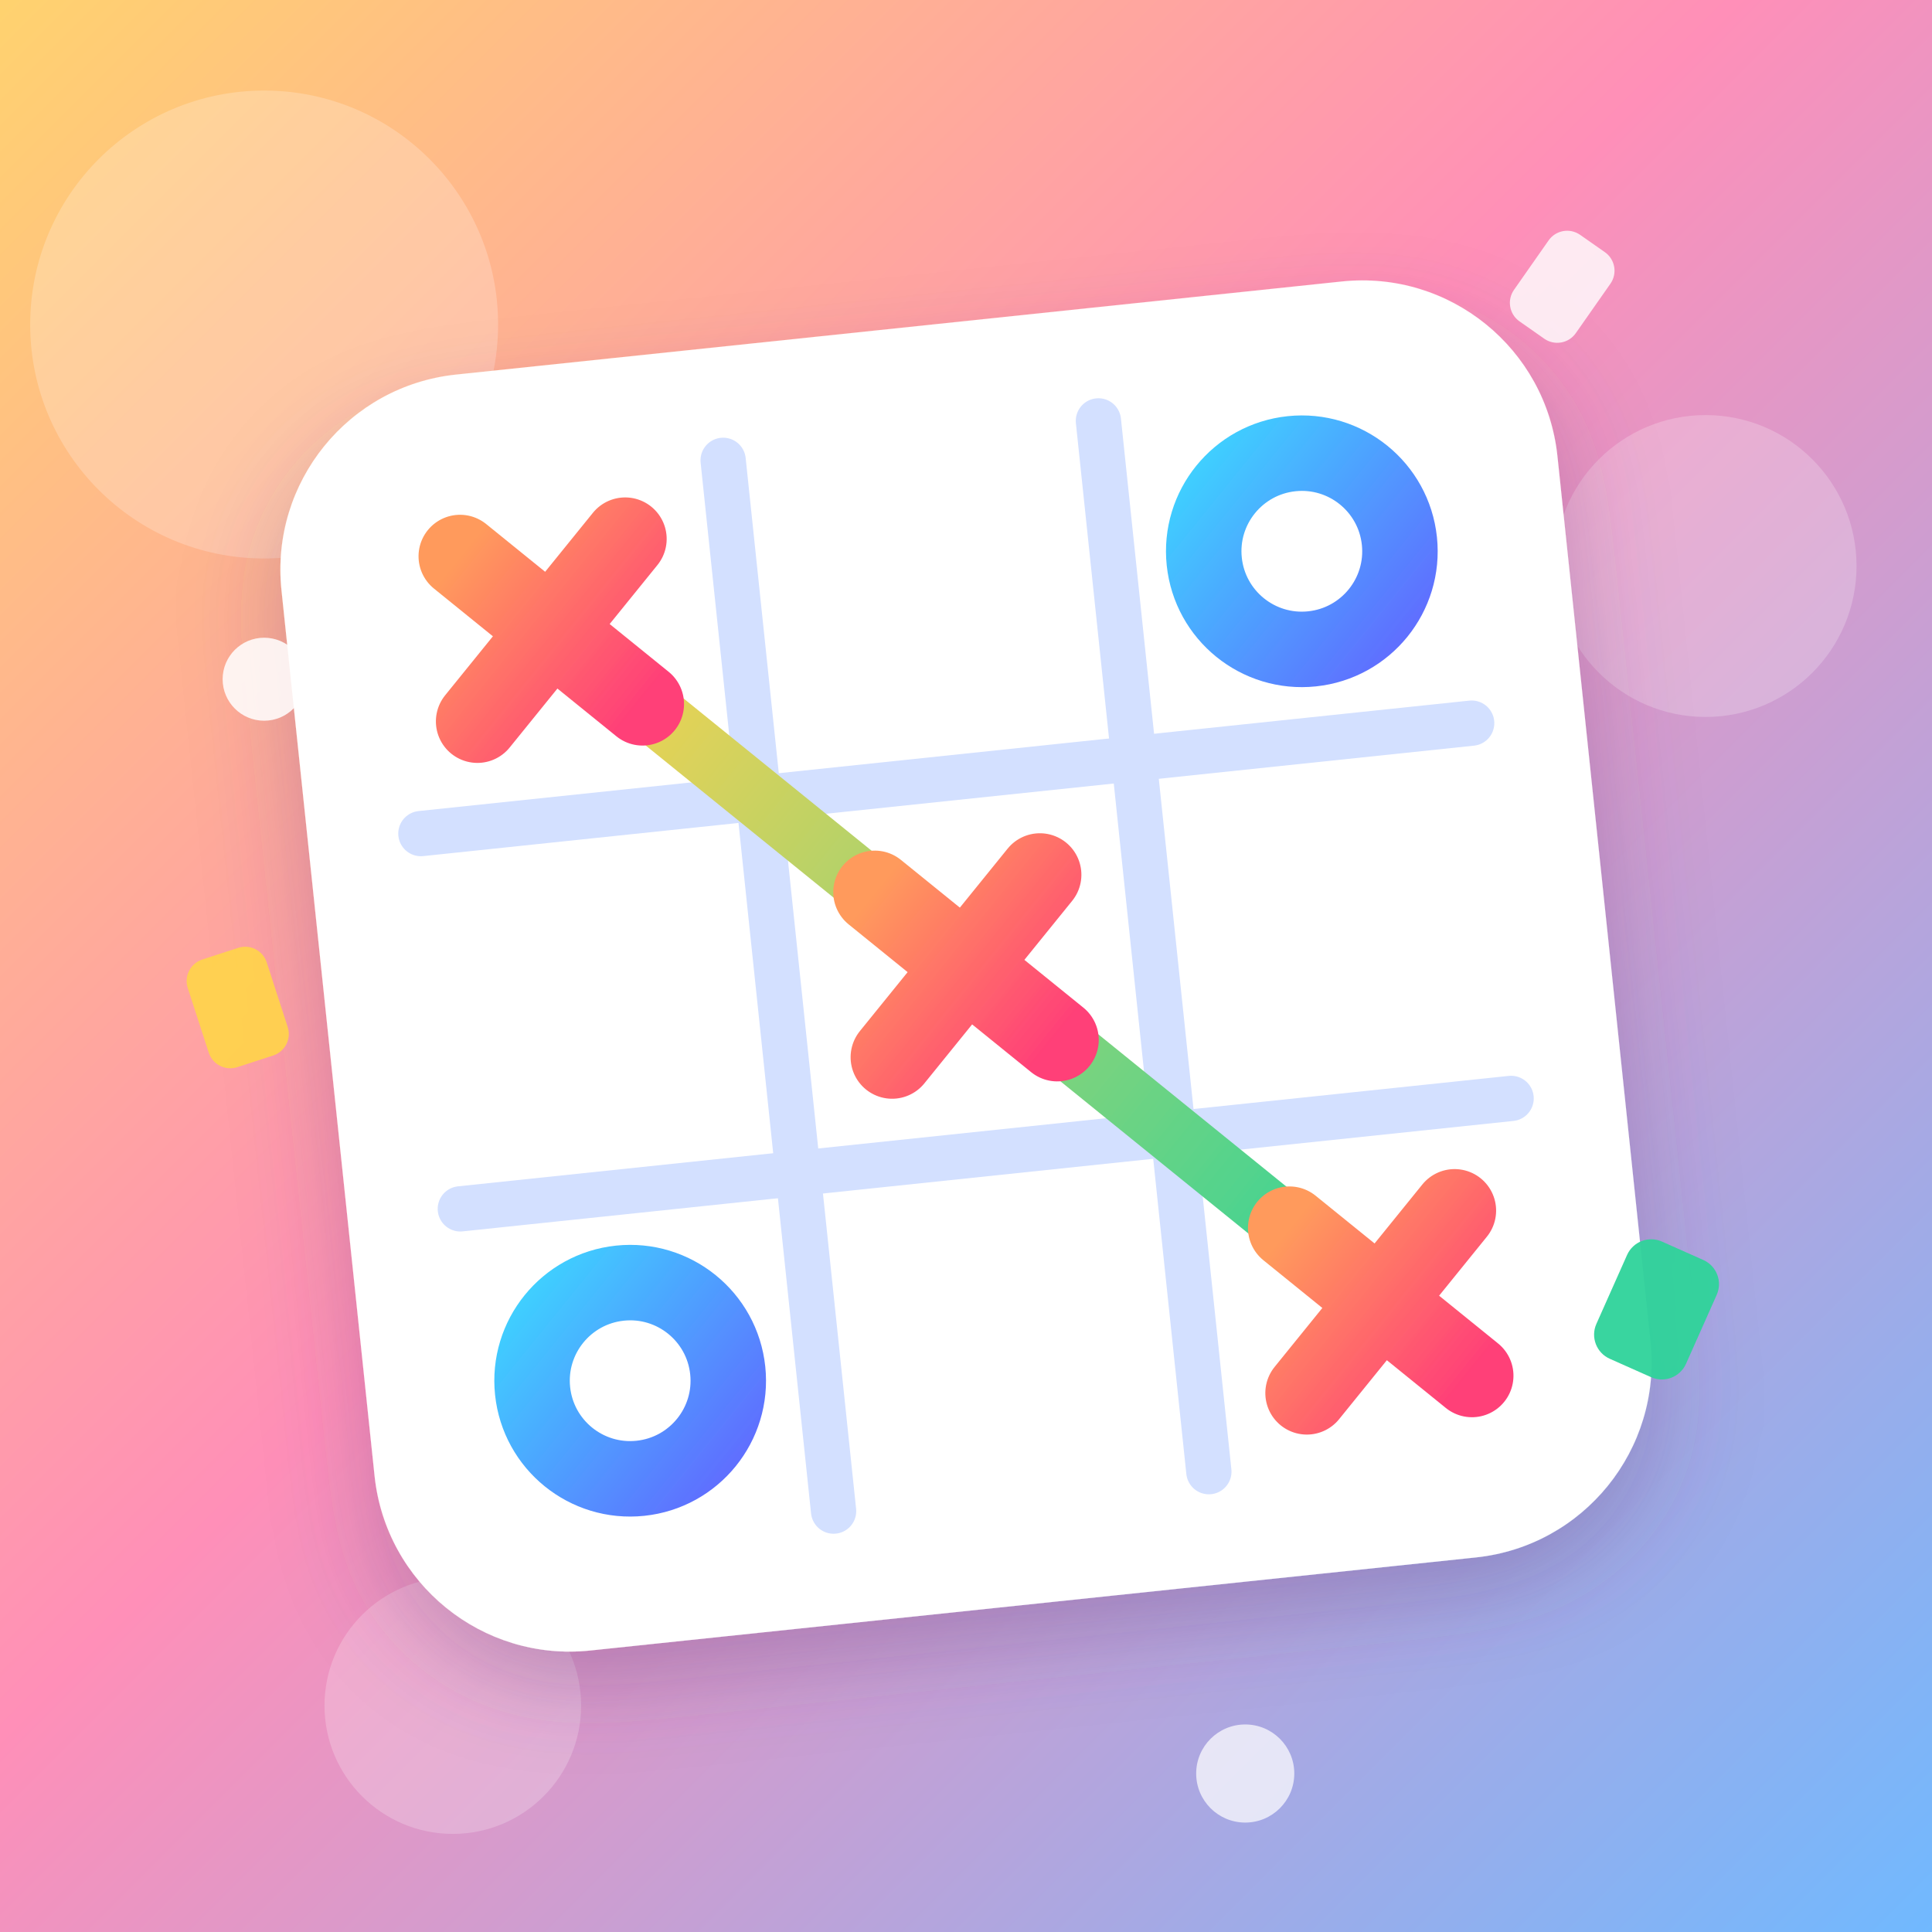
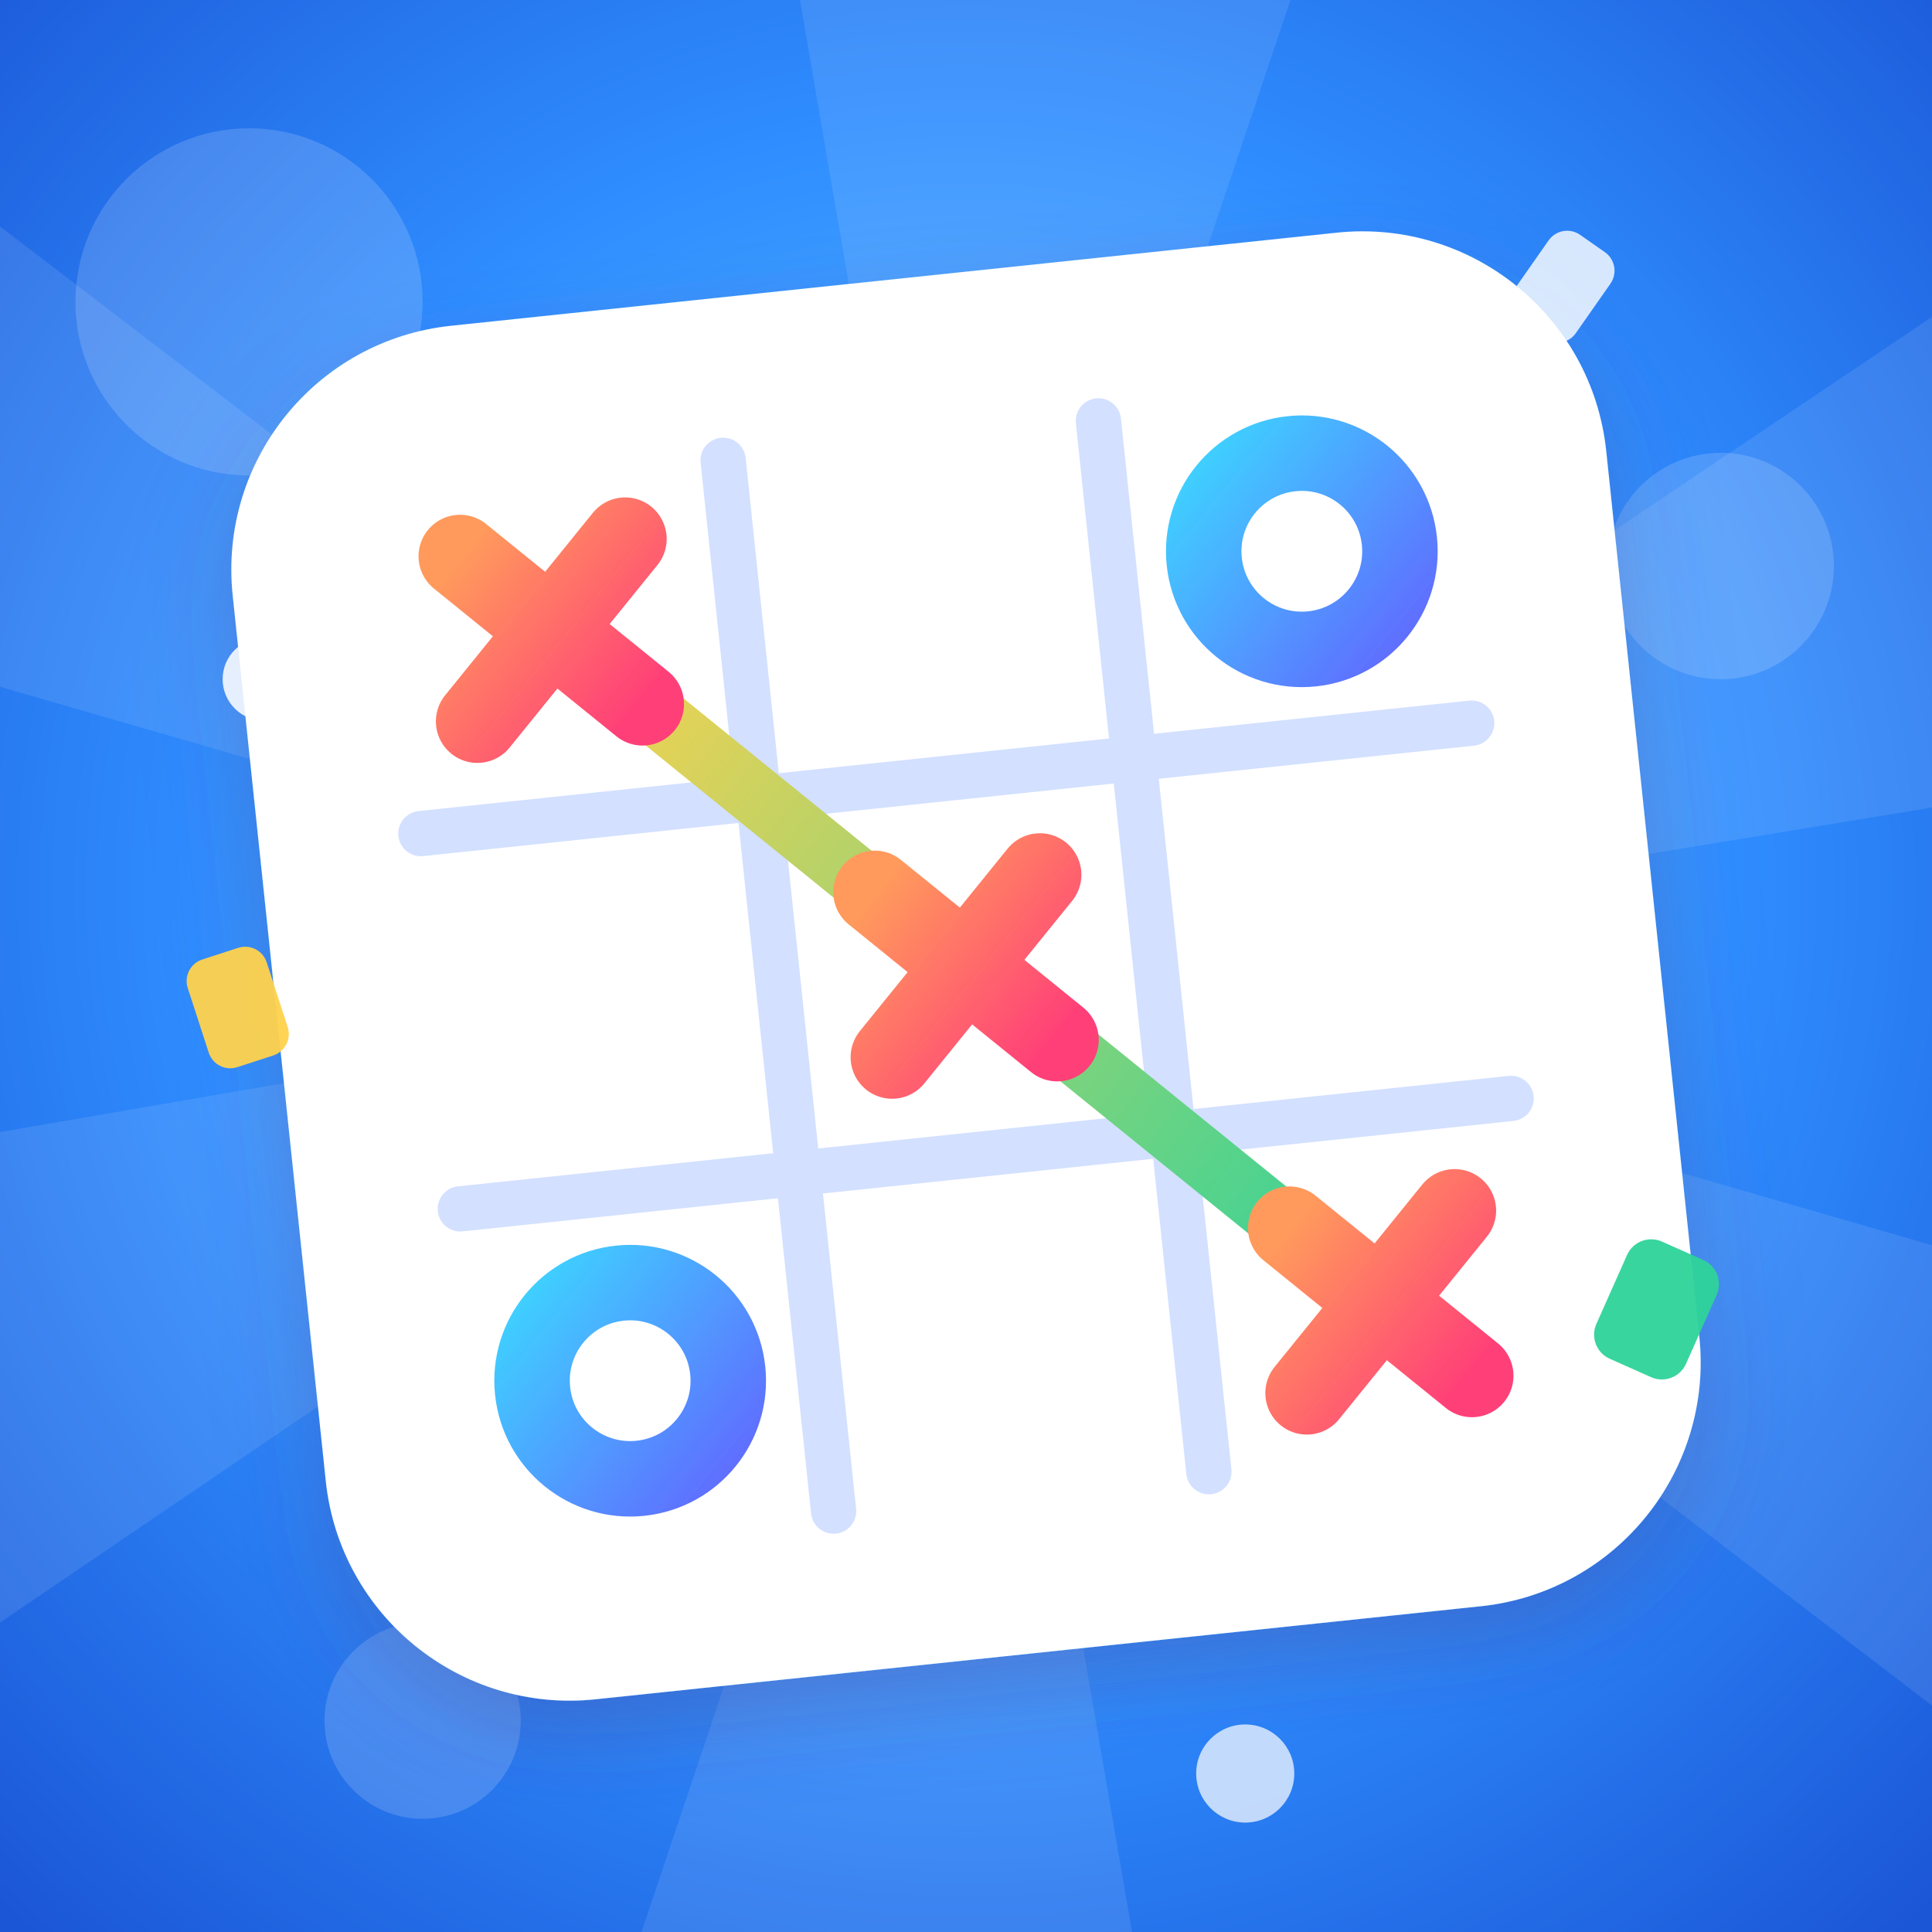
<svg xmlns="http://www.w3.org/2000/svg" viewBox="0 0 512 512" width="512" height="512" role="img" aria-label="Tic Tac Toe">
  <defs>
-     <linearGradient id="bg" x1="0" y1="0" x2="1" y2="1">
-       <stop offset="0%" stop-color="#ffd36e" />
-       <stop offset="45%" stop-color="#ff8fb8" />
-       <stop offset="100%" stop-color="#6fb9ff" />
-     </linearGradient>
+     <radialGradient id="bg" cx="50%" cy="46%" r="72%">
+       <stop offset="0%" stop-color="#63c8ff" />
+       <stop offset="55%" stop-color="#2f8dff" />
+       <stop offset="100%" stop-color="#1b56d6" />
+     </radialGradient>
    <linearGradient id="x" x1="0" y1="0" x2="1" y2="1">
      <stop offset="0%" stop-color="#ff9a5c" />
      <stop offset="100%" stop-color="#ff3f78" />
    </linearGradient>
    <linearGradient id="o" x1="0" y1="0" x2="1" y2="1">
      <stop offset="0%" stop-color="#3fd0ff" />
      <stop offset="100%" stop-color="#5f6dff" />
    </linearGradient>
    <linearGradient id="strike" x1="0" y1="0" x2="1" y2="1">
      <stop offset="0%" stop-color="#ffd24d" />
      <stop offset="100%" stop-color="#2fd39a" />
    </linearGradient>
    <filter id="soft" x="-25%" y="-25%" width="150%" height="150%">
      <feDropShadow dx="0" dy="10" stdDeviation="12" flood-color="#5b3f7a" flood-opacity="0.28" />
    </filter>
  </defs>
  <rect width="512" height="512" fill="url(#bg)" />
-   <g fill="#ffffff" opacity="0.22">
-     <circle cx="70" cy="86" r="62" />
-     <circle cx="452" cy="150" r="40" />
-     <circle cx="120" cy="452" r="34" />
+   <g fill="#ffffff" opacity="0.10">
+     <path d="M256 256 L512 84 L512 214 Z" />
+     <path d="M256 256 L512 330 L512 452 Z" />
+     <path d="M256 256 L300 512 L170 512 Z" />
+     <path d="M256 256 L0 430 L0 300 Z" />
+     <path d="M256 256 L0 182 L0 60 Z" />
+     <path d="M256 256 L212 0 L342 0 Z" />
+   </g>
+   <g fill="#ffffff" opacity="0.16">
+     <circle cx="66" cy="80" r="46" />
+     <circle cx="456" cy="150" r="30" />
+     <circle cx="112" cy="456" r="26" />
  </g>
  <g transform="rotate(-6 256 256)" filter="url(#soft)">
-     <rect x="86" y="86" width="340" height="340" rx="52" fill="#ffffff" />
+     <rect x="80" y="80" width="352" height="352" rx="58" fill="#ffffff" stroke="#ffffff" stroke-width="14" />
    <g stroke="#d3e0ff" stroke-width="12" stroke-linecap="round">
      <path d="M206 116 V396" />
      <path d="M306 116 V396" />
      <path d="M116 206 H396" />
      <path d="M116 306 H396" />
    </g>
    <path d="M156 156 L356 356" stroke="url(#strike)" stroke-width="16" stroke-linecap="round" />
    <g stroke="url(#x)" stroke-width="22" stroke-linecap="round" fill="none">
      <path d="M134 134 L178 178 M178 134 L134 178" />
      <path d="M234 234 L278 278 M278 234 L234 278" />
      <path d="M334 334 L378 378 M378 334 L334 378" />
    </g>
    <g stroke="url(#o)" stroke-width="20" fill="none">
      <circle cx="356" cy="156" r="26" />
      <circle cx="156" cy="356" r="26" />
    </g>
  </g>
  <g opacity="0.95">
    <rect x="426" y="330" width="26" height="34" rx="7" fill="#2fd39a" transform="rotate(24 439 347)" />
    <rect x="52" y="252" width="22" height="30" rx="6" fill="#ffd24d" transform="rotate(-18 63 267)" />
    <rect x="404" y="62" width="20" height="28" rx="6" fill="#ffffff" opacity="0.85" transform="rotate(35 414 76)" />
    <circle cx="70" cy="180" r="11" fill="#ffffff" opacity="0.9" />
    <circle cx="330" cy="470" r="13" fill="#ffffff" opacity="0.75" />
  </g>
</svg>
